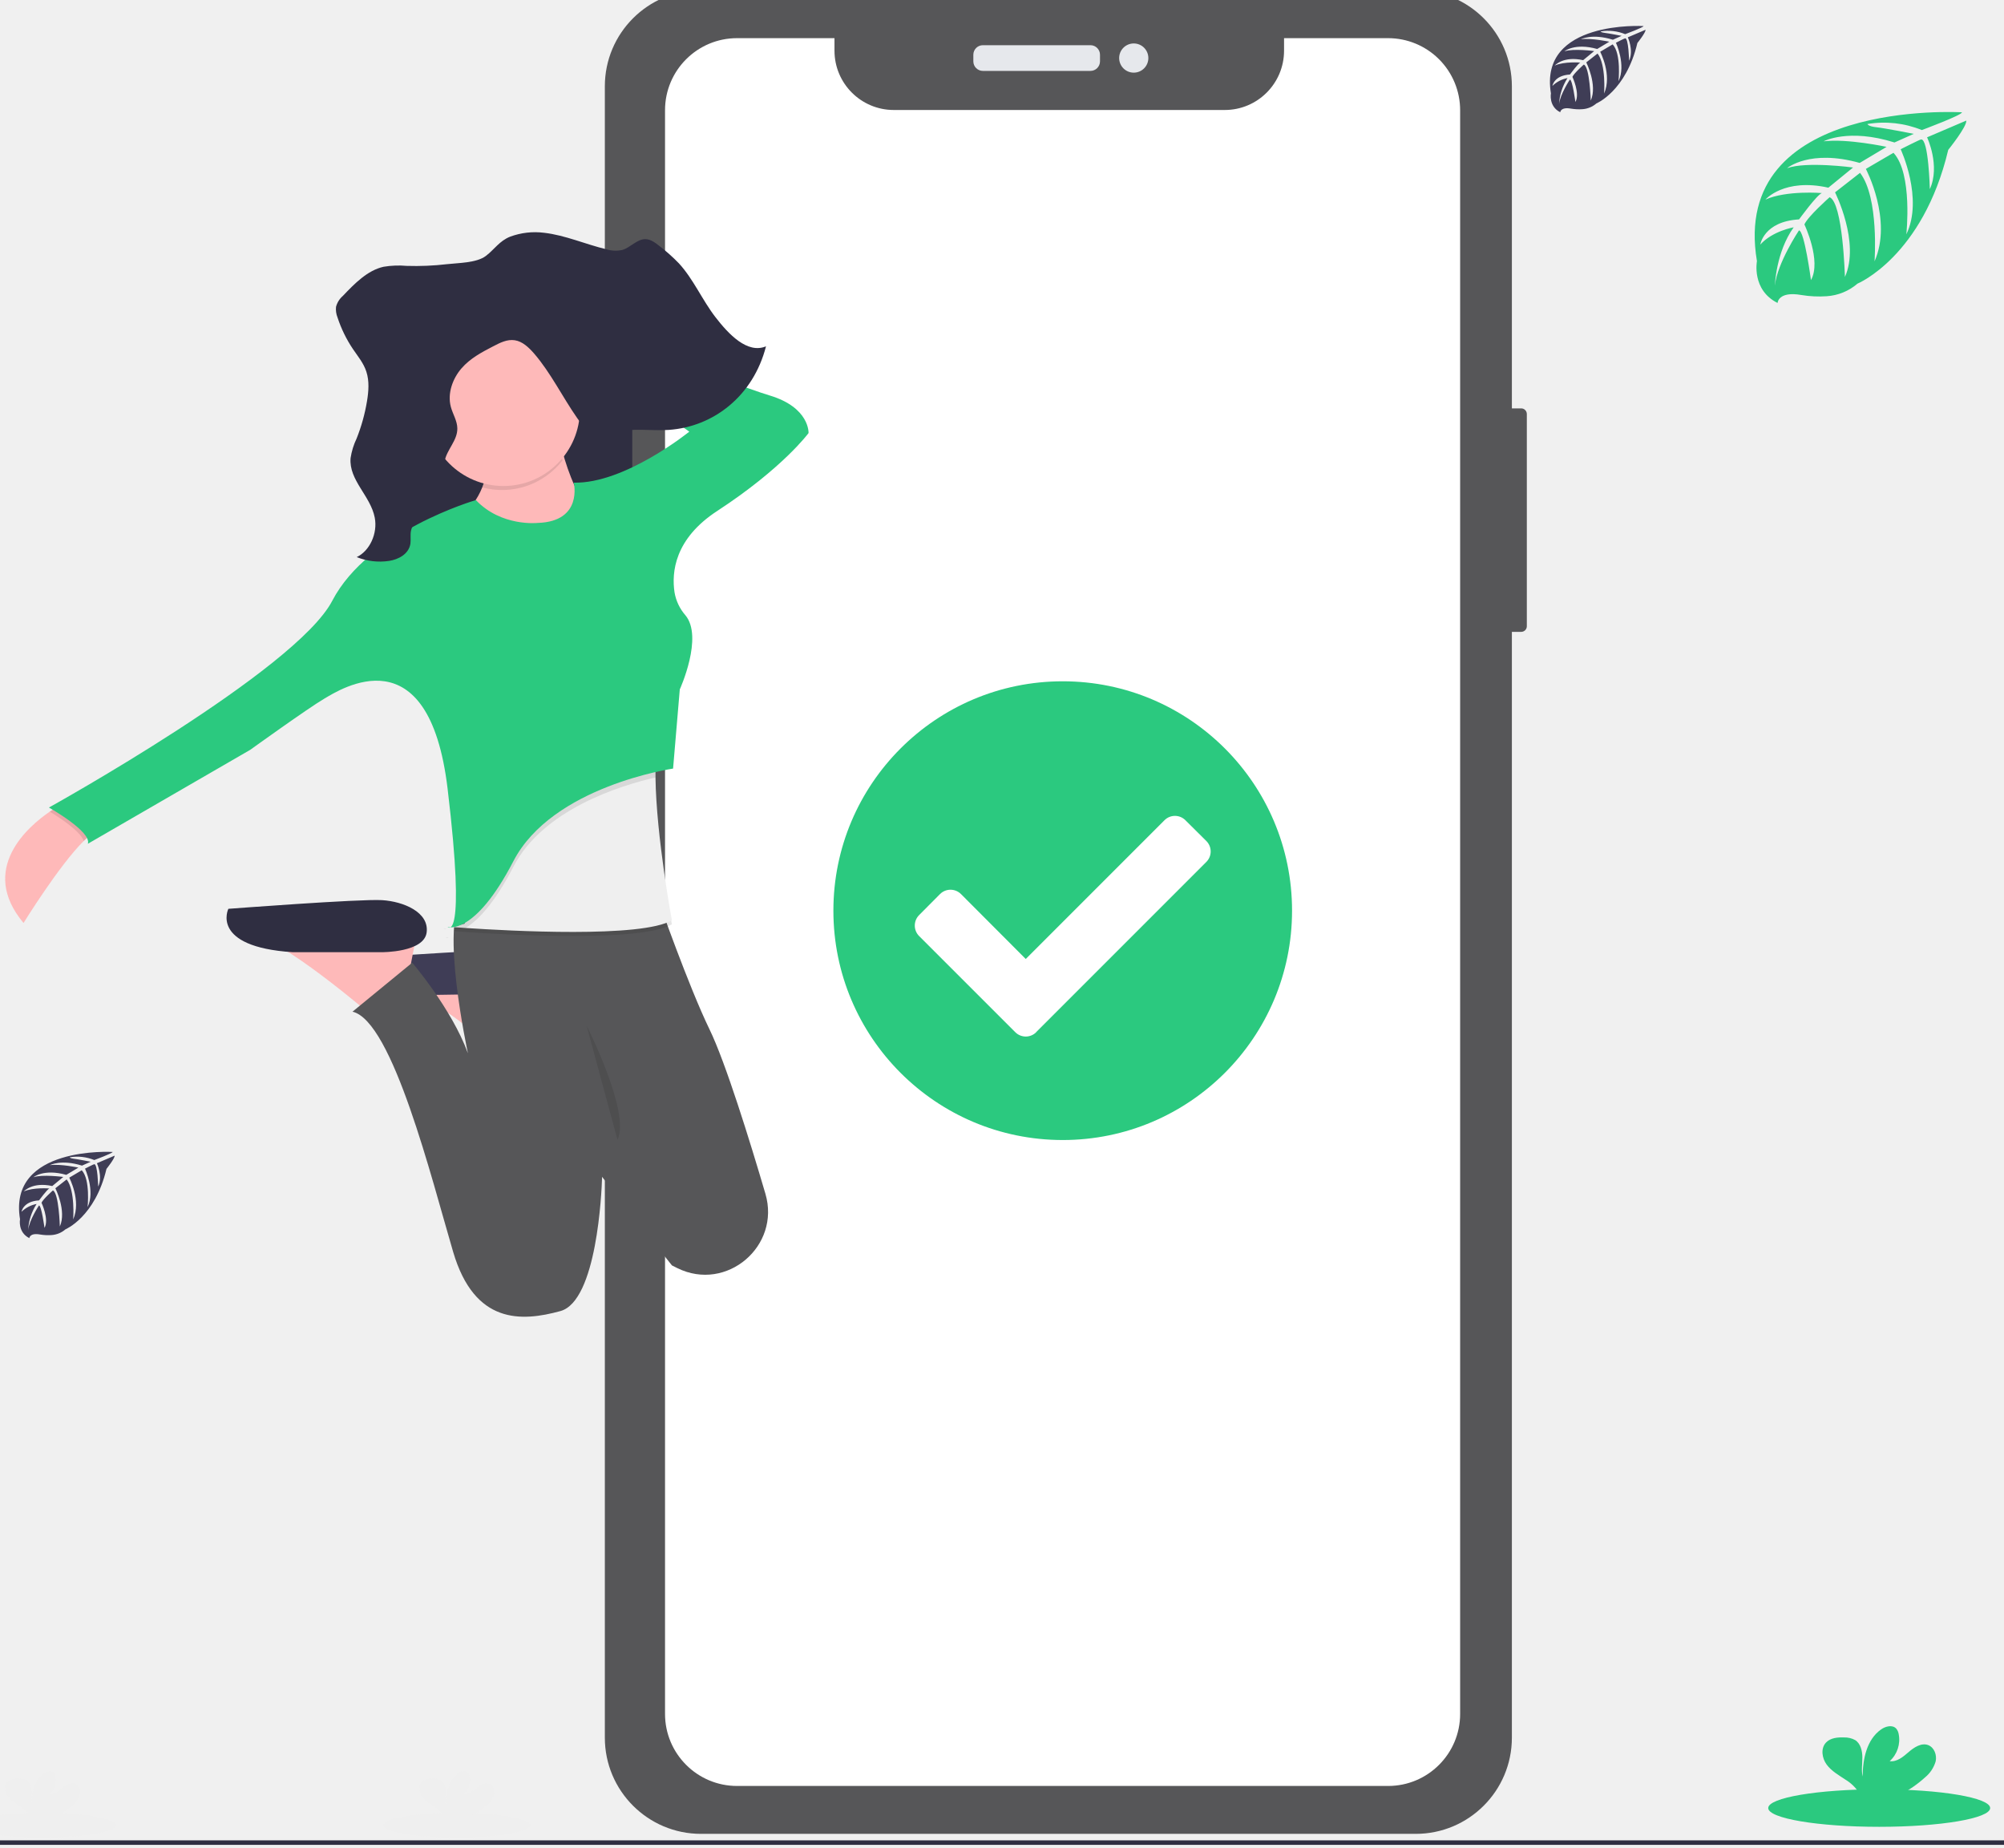
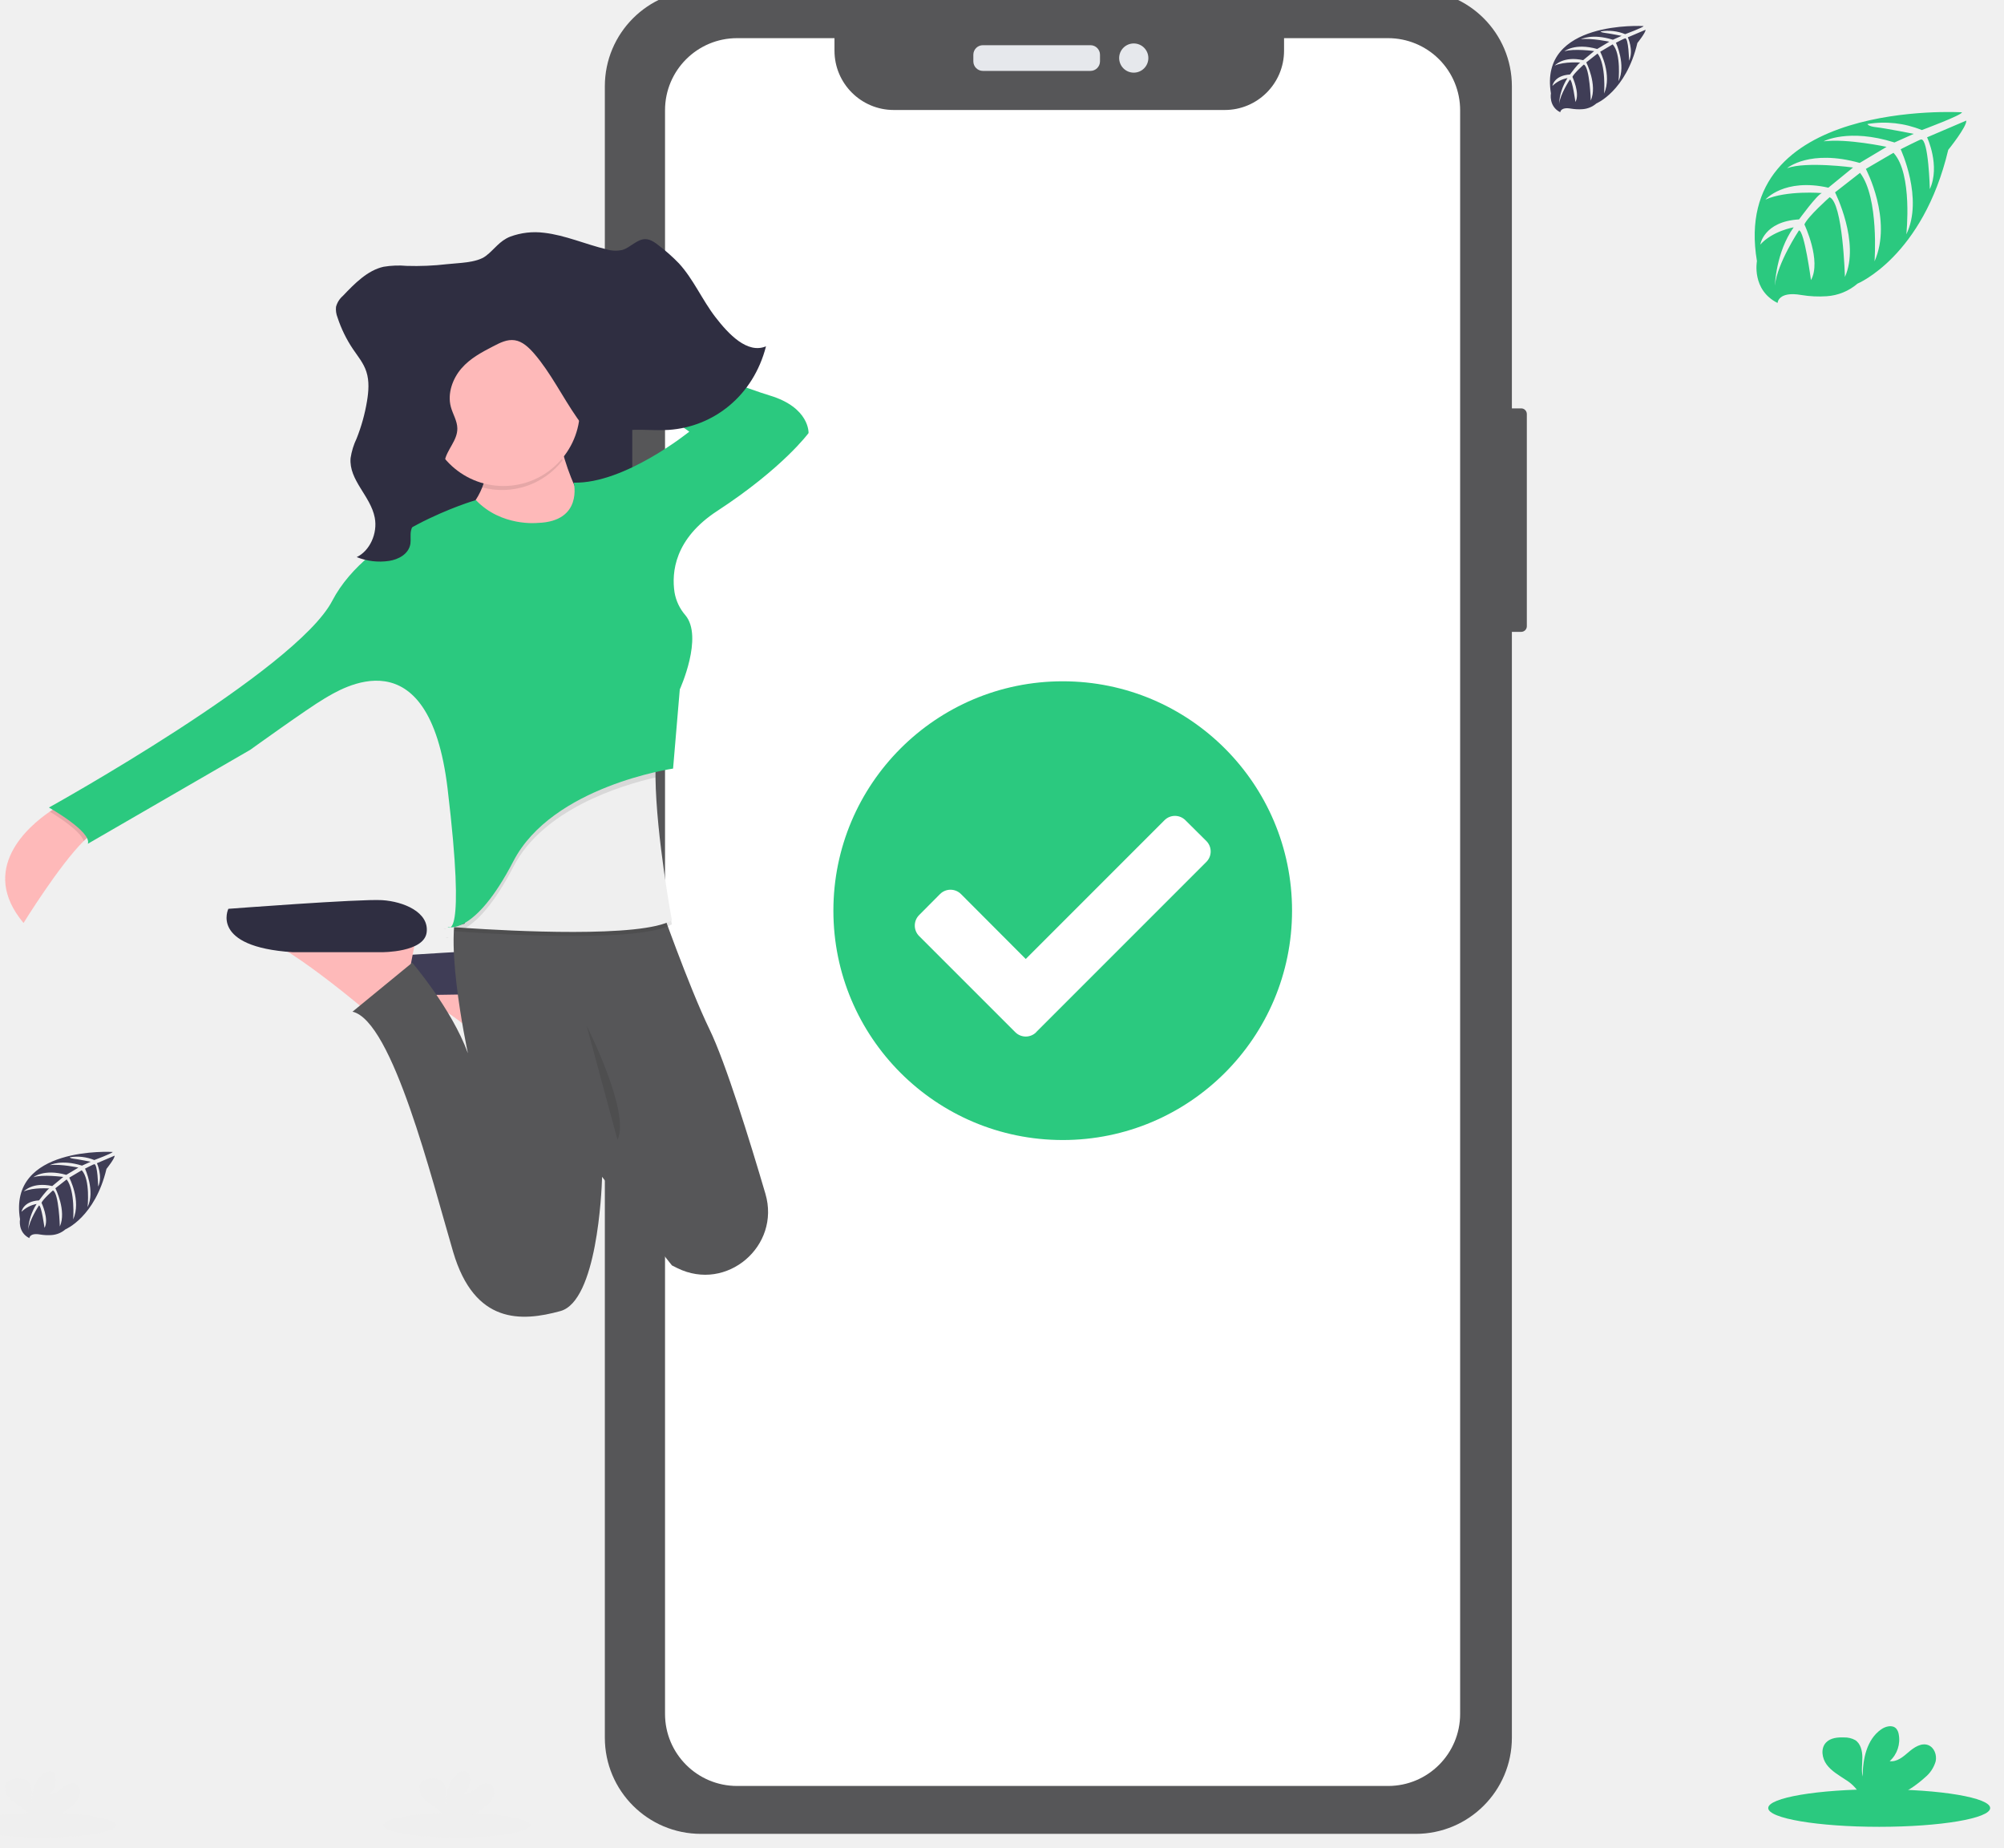
<svg xmlns="http://www.w3.org/2000/svg" width="812.567" height="748.955">
  <defs>
-     <linearGradient gradientUnits="objectBoundingBox" x2="0.505" y1="1.007" x1="0.505" id="linear-gradient">
-       <stop stop-opacity="0.251" stop-color="gray" offset="0" />
-       <stop stop-opacity="0.122" stop-color="gray" offset="0.54" />
-       <stop stop-opacity="0.102" stop-color="gray" offset="1" />
+     <linearGradient id="linear-gradient" x1="0.505" y1="1.007" x2="0.505" gradientUnits="objectBoundingBox">
+       <stop offset="0" stop-color="gray" stop-opacity="0.251" />
+       <stop offset="0.54" stop-color="gray" stop-opacity="0.122" />
+       <stop offset="1" stop-color="gray" stop-opacity="0.102" />
    </linearGradient>
  </defs>
  <g>
-     <rect fill="none" id="canvas_background" height="750.955" width="814.567" y="-1" x="-1" />
+     <rect x="-1" y="-1" width="814.567" height="750.955" id="canvas_background" fill="none" />
  </g>
  <g>
    <g id="Group_22">
      <g id="Group_2">
-         <rect x="608.095" y="165.558" fill="#565658" rx="2.29" height="90.604" width="10.994" id="Rectangle_76" />
-         <rect x="245.248" y="-4" fill="#565658" rx="38.99" height="747.455" width="367.778" id="Rectangle_80" />
-         <path fill="#fff" d="m562.837,15.469l-42.188,0l0,5.075a24.047,24.047 0 0 1 -24.06,24.047l-134.169,0a24.047,24.047 0 0 1 -24.06,-24.047l0,-5.075l-39.5,0a29.209,29.209 0 0 0 -29.209,29.209l0,650.15a29.209,29.209 0 0 0 29.209,29.209l263.977,0a29.209,29.209 0 0 0 29.209,-29.209l0,-650.1a29.209,29.209 0 0 0 -29.209,-29.259z" id="Path_176" />
-         <rect x="394.662" y="18.322" fill="#e6e8ec" rx="3.87" height="10.423" width="51.357" id="Rectangle_81" />
-         <circle fill="#e6e8ec" r="5.919" cy="23.534" cx="459.706" id="Ellipse_5" />
-         <circle fill="#fff" r="69.573" cy="378.904" cx="432.383" id="Ellipse_11" />
-         <path fill="#2bc97f" d="m523.891,369.189a92.987,92.987 0 1 1 -92.984,-92.99a92.987,92.987 0 0 1 92.984,92.99zm-103.733,49.22l68.977,-68.977a5.993,5.993 0 0 0 0,-8.487l-8.487,-8.425a5.981,5.981 0 0 0 -8.475,0l-56.258,56.259l-26.268,-26.33a6.018,6.018 0 0 0 -8.487,0l-8.487,8.537a6.018,6.018 0 0 0 0,8.487l39,38.986a5.993,5.993 0 0 0 8.487,0l-0.002,-0.05z" id="Path_222" />
+         <rect id="Rectangle_76" width="10.994" height="90.604" rx="2.29" fill="#565658" y="165.558" x="608.095" />
+         <rect id="Rectangle_80" width="367.778" height="747.455" rx="38.99" fill="#565658" y="-4" x="245.248" />
+         <path id="Path_176" d="m562.837,15.469l-42.188,0l0,5.075a24.047,24.047 0 0 1 -24.06,24.047l-134.169,0a24.047,24.047 0 0 1 -24.06,-24.047l0,-5.075l-39.5,0a29.209,29.209 0 0 0 -29.209,29.209l0,650.15a29.209,29.209 0 0 0 29.209,29.209l263.977,0a29.209,29.209 0 0 0 29.209,-29.209l0,-650.1a29.209,29.209 0 0 0 -29.209,-29.259z" fill="#fff" />
+         <rect id="Rectangle_81" width="51.357" height="10.423" rx="3.87" fill="#e6e8ec" y="18.322" x="394.662" />
+         <circle id="Ellipse_5" cx="459.706" cy="23.534" r="5.919" fill="#e6e8ec" />
+         <circle id="Ellipse_11" cx="432.383" cy="378.904" r="69.573" fill="#fff" />
+         <path id="Path_222" d="m523.891,369.189a92.987,92.987 0 1 1 -92.984,-92.99a92.987,92.987 0 0 1 92.984,92.99zm-103.733,49.22l68.977,-68.977a5.993,5.993 0 0 0 0,-8.487l-8.487,-8.425a5.981,5.981 0 0 0 -8.475,0l-56.258,56.259l-26.268,-26.33a6.018,6.018 0 0 0 -8.487,0l-8.487,8.537a6.018,6.018 0 0 0 0,8.487l39,38.986a5.993,5.993 0 0 0 8.487,0l-0.002,-0.05z" fill="#2bc97f" />
      </g>
      <g id="Group_1">
-         <rect x="254.51" y="143.357" fill="#3f3d56" rx="2.29" height="26.813" width="5.543" id="Rectangle_77" />
-         <rect x="254.309" y="192.454" fill="#3f3d56" rx="2.29" height="46.666" width="6.246" id="Rectangle_78" />
-         <rect x="254.409" y="255.449" fill="#3f3d56" rx="2.29" height="47.067" width="5.945" id="Rectangle_79" />
-         <path fill="url(#linear-gradient)" d="m180.741,379.91a1.026,1.026 0 0 0 1.216,0.156a4.305,4.305 0 0 1 -1.216,-0.156z" id="Path_190" />
-         <path fill="#feb9b9" d="m226.704,397.889l-1.2,6.536l-0.926,5l-1.684,9.146l-16.329,11.432s-1.472,-1.26 -3.9,-3.246c-6.692,-5.51 -20.757,-16.73 -31.085,-22.753a34.786,34.786 0 0 0 -8.544,-3.937l63.668,-2.178z" id="Path_192" />
-         <path fill="#3f3d56" d="m214.725,402.752s19.039,3.268 20.154,-4.863s-9.8,-12.525 -19.05,-13.072s-64.768,3.268 -64.768,3.268s-9.793,13.061 25.575,15.247l38.089,-0.58z" id="Path_194" />
-         <rect x="156.761" y="134.445" fill="#2f2e41" height="118.104" width="99.6" id="Rectangle_82" />
-         <rect fill-opacity="0" x="156.761" y="134.981" opacity="0.1" height="118.104" width="99.6" id="Rectangle_83" />
-         <path fill="#feb9b9" d="m40.03,336.623c-1.64,0.413 -3.736,2 -6.067,4.294c-10.038,9.938 -24.415,33.26 -24.415,33.26c-18.381,-21.895 1.959,-39.194 10.629,-45.139c2.108,-1.439 3.524,-2.231 3.524,-2.231l16.329,9.816z" id="Path_198" />
-         <path fill="#feb9b9" d="m225.611,171.72s4.9,34.286 21.771,42.45s-21.771,23.422 -21.771,23.422l-52.789,-19.608s29.936,-9.8 23.946,-38.647l28.843,-7.617z" id="Path_199" />
-         <path fill="#feb9b9" d="m169.008,377.991l-1.194,6.514l-0.97,5.019l-1.684,9.146l-16.329,11.421s-1.472,-1.249 -3.9,-3.234c-6.692,-5.51 -20.756,-16.73 -31.1,-22.753a34.572,34.572 0 0 0 -8.544,-3.937l63.721,-2.176z" id="Path_200" />
-         <path fill="#2f2e41" d="m154.883,386.024s17.087,0.121 18.115,-8.033s-9.312,-12.525 -18.115,-13.072s-62.289,3.522 -62.289,3.522s-7.588,15.4 26.055,17.582l36.234,0.001z" id="Path_202" />
-         <path fill="#565658" d="m274.686,514.119c-0.747,-0.368 -1.495,-0.747 -2.231,-1.115l-2.008,-2.532l-26.333,-33.393l0,0.58c-0.178,5.577 -2.074,49.767 -16.864,53.849c-15.782,4.35 -34.821,5.443 -43.5,-23.946s-24.537,-93.611 -40.822,-97.425l24.225,-19.864s16.039,18.76 22.574,36.717c-0.245,-1.115 -11.321,-52.867 -2.231,-62.024l79.475,0s12.269,34.944 20.678,52.254c6.547,13.44 16.373,45.216 22.7,66.72c6.263,21.234 -15.743,39.983 -35.663,30.179z" id="Path_204" />
-         <path opacity="0.1" d="m272.422,374.723c-12.269,7.261 -66.129,4.305 -83.651,3.123l-4.774,-0.346c-0.513,0 0.078,-0.29 0.078,-0.29l0.491,-4.941l13.061,-33.193l69.932,-40.554c-1.417,4.272 -1.885,10.808 -1.773,18.292c0.323,24.047 6.636,57.909 6.636,57.909z" id="Path_205" />
-         <path fill="#efefef" d="m272.422,373.084c-12.269,7.261 -66.129,4.305 -83.651,3.123l-4.774,-0.335l-0.792,-0.067l0.87,-0.223l4.305,-1.115l9.246,-37.007l69.932,-40.543c-1.416,4.272 -1.885,10.808 -1.773,18.292c0.324,24.024 6.637,57.875 6.637,57.875z" id="Path_206" />
-         <path opacity="0.1" d="m265.741,315.186c-14.221,3.279 -45.517,12.9 -57.541,36.137c-8.019,15.47 -14.767,22.106 -19.474,24.883l-4.774,-0.335a2.749,2.749 0 0 0 0.078,-0.29l4.305,-1.115l9.246,-37.007l69.932,-40.542c-1.4,4.249 -1.884,10.785 -1.772,18.269z" id="Path_207" />
-         <path opacity="0.1" d="m23.701,326.831l16.329,9.793c-1.64,0.413 -3.736,2 -6.067,4.294c-1.361,-3.971 -9.9,-9.514 -13.786,-11.878c2.107,-1.417 3.524,-2.209 3.524,-2.209z" id="Path_208" />
-         <path opacity="0.1" d="m181.042,376.508a0.97,0.97 0 0 1 -1.115,-0.156a3.87,3.87 0 0 0 1.115,0.156z" id="Path_209" />
-         <path fill="#2bc97f" d="m217.994,211.995s-14.7,1.628 -25.039,-9.257c0,0 -43.5,12.525 -58.232,40.821s-114.881,83.818 -114.881,83.818s17.422,9.793 15.782,14.689l65.861,-38.1s23.422,-16.864 29.925,-20.678s42.461,-27.214 50.079,36.461s0,56.057 0,56.057s10.886,3.815 26.668,-26.668s64.757,-37.554 64.757,-37.554l2.721,-32.1s9.715,-21.281 2.231,-30.114a18.961,18.961 0 0 1 -4.361,-9.213c-1.238,-8.153 0,-21.738 17.332,-33.025c26.668,-17.422 37.007,-31.564 37.007,-31.564s0.546,-10.35 -15.782,-15.247s-82.725,-31.564 -82.725,-31.564l-2.231,9.257l52.388,36.974s-26.121,21.191 -46.844,20.678c-0.001,0 3.847,15.782 -14.656,16.329z" id="Path_210" />
-         <path opacity="0.1" d="m228.076,186.643a106.3,106.3 0 0 1 -3.011,-13.295l-28.843,7.62a31.621,31.621 0 0 1 -0.658,16.641a31.018,31.018 0 0 0 32.512,-10.966z" id="Path_211" />
-         <circle fill="#feb9b9" r="31.018" cy="166.01" cx="204.119" id="Ellipse_10" />
-         <path opacity="0.1" d="m237.858,415.812s17.957,35.379 12.514,46.253" id="Path_213" />
-         <path fill="#2f2e41" d="m220.614,94.371c8.61,0.982 16.786,4.673 25.263,6.692a12.537,12.537 0 0 0 6.536,0.245c3.29,-1.015 5.967,-4.461 9.38,-4.361c2.1,0.067 3.959,1.495 5.688,2.866a69.968,69.968 0 0 1 7.807,6.96c5.844,6.346 9.469,14.89 14.8,21.794s12.934,15 20.507,11.834c-5.152,20.076 -21.221,32.635 -39.478,33.885c-7.283,0.5 -14.745,-1.015 -21.794,1.115a18.884,18.884 0 0 1 -5.5,1.338c-4.06,0 -7.328,-3.725 -9.86,-7.35c-5.934,-8.521 -10.629,-18.191 -17.31,-25.965c-2.231,-2.576 -4.807,-5.019 -7.93,-5.487s-5.989,1.026 -8.766,2.465c-4.584,2.376 -9.268,4.829 -12.826,8.923s-5.8,10.138 -4.328,15.615c0.792,2.967 2.6,5.644 2.632,8.744c0.067,4.952 -4.305,8.566 -5.164,13.384a50.184,50.184 0 0 0 -0.212,6.09c-0.379,6.6 -4.7,12 -9.2,16.161c-1.762,1.606 -3.7,3.346 -4.216,5.833c-0.346,1.706 0,3.5 -0.223,5.231c-0.658,4.283 -4.93,6.458 -8.711,7.016a25.128,25.128 0 0 1 -13.072,-1.55c5.287,-2.5 8.544,-9.614 7.317,-15.983c-1.684,-8.834 -10.562,-15.18 -9.8,-24.169a28,28 0 0 1 2.454,-7.952a72.856,72.856 0 0 0 4.194,-15.068c0.669,-3.982 0.993,-8.209 -0.257,-12.012c-1.115,-3.458 -3.446,-6.212 -5.421,-9.135a51.942,51.942 0 0 1 -6.279,-12.86a9.046,9.046 0 0 1 -0.6,-4.261a8.79,8.79 0 0 1 2.733,-4.406c4.852,-5.1 10.038,-10.395 16.541,-11.856a37.232,37.232 0 0 1 9.391,-0.357a110.84,110.84 0 0 0 16.317,-0.692c4.461,-0.524 12,-0.457 15.782,-3.346c3.524,-2.7 5.51,-6.09 9.848,-7.807a29,29 0 0 1 13.763,-1.573l-0.006,-0.001z" id="Path_221" />
+         <rect id="Rectangle_77" width="5.543" height="26.813" rx="2.29" fill="#3f3d56" y="143.357" x="254.51" />
+         <rect id="Rectangle_78" width="6.246" height="46.666" rx="2.29" fill="#3f3d56" y="192.454" x="254.309" />
+         <rect id="Rectangle_79" width="5.945" height="47.067" rx="2.29" fill="#3f3d56" y="255.449" x="254.409" />
+         <path id="Path_190" d="m180.741,379.91a1.026,1.026 0 0 0 1.216,0.156a4.305,4.305 0 0 1 -1.216,-0.156z" fill="url(#linear-gradient)" />
+         <path id="Path_192" d="m226.704,397.889l-1.2,6.536l-0.926,5l-1.684,9.146l-16.329,11.432s-1.472,-1.26 -3.9,-3.246c-6.692,-5.51 -20.757,-16.73 -31.085,-22.753a34.786,34.786 0 0 0 -8.544,-3.937l63.668,-2.178z" fill="#feb9b9" />
+         <path id="Path_194" d="m214.725,402.752s19.039,3.268 20.154,-4.863s-9.8,-12.525 -19.05,-13.072s-64.768,3.268 -64.768,3.268s-9.793,13.061 25.575,15.247l38.089,-0.58z" fill="#3f3d56" />
+         <rect id="Rectangle_82" width="99.6" height="118.104" fill="#2f2e41" y="134.445" x="156.761" />
+         <rect id="Rectangle_83" width="99.6" height="118.104" opacity="0.1" y="134.981" x="156.761" fill-opacity="0" />
+         <path id="Path_198" d="m40.03,336.623c-1.64,0.413 -3.736,2 -6.067,4.294c-10.038,9.938 -24.415,33.26 -24.415,33.26c-18.381,-21.895 1.959,-39.194 10.629,-45.139c2.108,-1.439 3.524,-2.231 3.524,-2.231l16.329,9.816z" fill="#feb9b9" />
+         <path id="Path_199" d="m225.611,171.72s4.9,34.286 21.771,42.45s-21.771,23.422 -21.771,23.422l-52.789,-19.608s29.936,-9.8 23.946,-38.647l28.843,-7.617z" fill="#feb9b9" />
+         <path id="Path_200" d="m169.008,377.991l-1.194,6.514l-0.97,5.019l-1.684,9.146l-16.329,11.421s-1.472,-1.249 -3.9,-3.234c-6.692,-5.51 -20.756,-16.73 -31.1,-22.753a34.572,34.572 0 0 0 -8.544,-3.937l63.721,-2.176z" fill="#feb9b9" />
+         <path id="Path_202" d="m154.883,386.024s17.087,0.121 18.115,-8.033s-9.312,-12.525 -18.115,-13.072s-62.289,3.522 -62.289,3.522s-7.588,15.4 26.055,17.582l36.234,0.001z" fill="#2f2e41" />
+         <path id="Path_204" d="m274.686,514.119c-0.747,-0.368 -1.495,-0.747 -2.231,-1.115l-2.008,-2.532l-26.333,-33.393l0,0.58c-0.178,5.577 -2.074,49.767 -16.864,53.849c-15.782,4.35 -34.821,5.443 -43.5,-23.946s-24.537,-93.611 -40.822,-97.425l24.225,-19.864s16.039,18.76 22.574,36.717c-0.245,-1.115 -11.321,-52.867 -2.231,-62.024l79.475,0s12.269,34.944 20.678,52.254c6.547,13.44 16.373,45.216 22.7,66.72c6.263,21.234 -15.743,39.983 -35.663,30.179z" fill="#565658" />
+         <path id="Path_205" d="m272.422,374.723c-12.269,7.261 -66.129,4.305 -83.651,3.123l-4.774,-0.346c-0.513,0 0.078,-0.29 0.078,-0.29l0.491,-4.941l13.061,-33.193l69.932,-40.554c-1.417,4.272 -1.885,10.808 -1.773,18.292c0.323,24.047 6.636,57.909 6.636,57.909z" opacity="0.1" />
+         <path id="Path_206" d="m272.422,373.084c-12.269,7.261 -66.129,4.305 -83.651,3.123l-4.774,-0.335l-0.792,-0.067l0.87,-0.223l4.305,-1.115l9.246,-37.007l69.932,-40.543c-1.416,4.272 -1.885,10.808 -1.773,18.292c0.324,24.024 6.637,57.875 6.637,57.875z" fill="#efefef" />
+         <path id="Path_207" d="m265.741,315.186c-14.221,3.279 -45.517,12.9 -57.541,36.137c-8.019,15.47 -14.767,22.106 -19.474,24.883l-4.774,-0.335a2.749,2.749 0 0 0 0.078,-0.29l4.305,-1.115l9.246,-37.007l69.932,-40.542c-1.4,4.249 -1.884,10.785 -1.772,18.269z" opacity="0.1" />
+         <path id="Path_208" d="m23.701,326.831l16.329,9.793c-1.64,0.413 -3.736,2 -6.067,4.294c-1.361,-3.971 -9.9,-9.514 -13.786,-11.878c2.107,-1.417 3.524,-2.209 3.524,-2.209z" opacity="0.1" />
+         <path id="Path_209" d="m181.042,376.508a0.97,0.97 0 0 1 -1.115,-0.156a3.87,3.87 0 0 0 1.115,0.156z" opacity="0.1" />
+         <path id="Path_210" d="m217.994,211.995s-14.7,1.628 -25.039,-9.257c0,0 -43.5,12.525 -58.232,40.821s-114.881,83.818 -114.881,83.818s17.422,9.793 15.782,14.689l65.861,-38.1s23.422,-16.864 29.925,-20.678s42.461,-27.214 50.079,36.461s0,56.057 0,56.057s10.886,3.815 26.668,-26.668s64.757,-37.554 64.757,-37.554l2.721,-32.1s9.715,-21.281 2.231,-30.114a18.961,18.961 0 0 1 -4.361,-9.213c-1.238,-8.153 0,-21.738 17.332,-33.025c26.668,-17.422 37.007,-31.564 37.007,-31.564s0.546,-10.35 -15.782,-15.247s-82.725,-31.564 -82.725,-31.564l-2.231,9.257l52.388,36.974s-26.121,21.191 -46.844,20.678c-0.001,0 3.847,15.782 -14.656,16.329z" fill="#2bc97f" />
+         <path id="Path_211" d="m228.076,186.643a106.3,106.3 0 0 1 -3.011,-13.295l-28.843,7.62a31.621,31.621 0 0 1 -0.658,16.641a31.018,31.018 0 0 0 32.512,-10.966z" opacity="0.1" />
+         <circle id="Ellipse_10" cx="204.119" cy="166.01" r="31.018" fill="#feb9b9" />
+         <path id="Path_213" d="m237.858,415.812s17.957,35.379 12.514,46.253" opacity="0.1" />
+         <path id="Path_221" d="m220.614,94.371c8.61,0.982 16.786,4.673 25.263,6.692a12.537,12.537 0 0 0 6.536,0.245c3.29,-1.015 5.967,-4.461 9.38,-4.361c2.1,0.067 3.959,1.495 5.688,2.866a69.968,69.968 0 0 1 7.807,6.96c5.844,6.346 9.469,14.89 14.8,21.794s12.934,15 20.507,11.834c-5.152,20.076 -21.221,32.635 -39.478,33.885c-7.283,0.5 -14.745,-1.015 -21.794,1.115a18.884,18.884 0 0 1 -5.5,1.338c-4.06,0 -7.328,-3.725 -9.86,-7.35c-5.934,-8.521 -10.629,-18.191 -17.31,-25.965c-2.231,-2.576 -4.807,-5.019 -7.93,-5.487s-5.989,1.026 -8.766,2.465c-4.584,2.376 -9.268,4.829 -12.826,8.923s-5.8,10.138 -4.328,15.615c0.792,2.967 2.6,5.644 2.632,8.744c0.067,4.952 -4.305,8.566 -5.164,13.384a50.184,50.184 0 0 0 -0.212,6.09c-0.379,6.6 -4.7,12 -9.2,16.161c-1.762,1.606 -3.7,3.346 -4.216,5.833c-0.346,1.706 0,3.5 -0.223,5.231c-0.658,4.283 -4.93,6.458 -8.711,7.016a25.128,25.128 0 0 1 -13.072,-1.55c5.287,-2.5 8.544,-9.614 7.317,-15.983c-1.684,-8.834 -10.562,-15.18 -9.8,-24.169a28,28 0 0 1 2.454,-7.952a72.856,72.856 0 0 0 4.194,-15.068c0.669,-3.982 0.993,-8.209 -0.257,-12.012c-1.115,-3.458 -3.446,-6.212 -5.421,-9.135a51.942,51.942 0 0 1 -6.279,-12.86a9.046,9.046 0 0 1 -0.6,-4.261a8.79,8.79 0 0 1 2.733,-4.406c4.852,-5.1 10.038,-10.395 16.541,-11.856a37.232,37.232 0 0 1 9.391,-0.357a110.84,110.84 0 0 0 16.317,-0.692c4.461,-0.524 12,-0.457 15.782,-3.346c3.524,-2.7 5.51,-6.09 9.848,-7.807a29,29 0 0 1 13.763,-1.573l-0.006,-0.001z" fill="#2f2e41" />
      </g>
-       <ellipse fill="#2bc97f" ry="7.609" rx="44.995" cy="732.989" cx="761.962" id="Ellipse_9" />
-       <path fill="#2bc97f" d="m780.571,720.546a13.1,13.1 0 0 0 4.286,-6.479c0.559,-2.562 -0.537,-5.6 -3,-6.591c-2.753,-1.052 -5.7,0.862 -7.923,2.786s-4.789,4.129 -7.71,3.715a11.727,11.727 0 0 0 3.641,-10.977a4.622,4.622 0 0 0 -1.018,-2.238c-1.522,-1.634 -4.3,-0.94 -6.121,0.358c-5.819,4.084 -7.441,12 -7.475,19.1c-0.593,-2.562 -0.09,-5.237 -0.112,-7.833s-0.727,-5.6 -2.954,-6.971a8.885,8.885 0 0 0 -4.476,-1.052c-2.618,-0.1 -5.528,0.168 -7.318,2.081c-2.238,2.372 -1.634,6.356 0.291,8.952s4.868,4.263 7.576,6.065a16.786,16.786 0 0 1 5.4,5.159a4.656,4.656 0 0 1 0.4,0.929l16.349,0a45.945,45.945 0 0 0 10.161,-7l0.003,-0.004z" id="Path_179" />
-       <ellipse fill="#efefef" ry="5.022" rx="29.694" cy="739.934" cx="185.212" id="Ellipse_9-2" />
-       <path fill="#efefef" d="m197.493,731.722a8.648,8.648 0 0 0 2.828,-4.276a3.813,3.813 0 0 0 -1.979,-4.35c-1.817,-0.694 -3.759,0.569 -5.228,1.839s-3.161,2.725 -5.088,2.452a7.739,7.739 0 0 0 2.4,-7.244a3.05,3.05 0 0 0 -0.672,-1.477c-1,-1.078 -2.836,-0.62 -4.039,0.236c-3.84,2.7 -4.911,7.916 -4.933,12.606c-0.391,-1.691 -0.059,-3.456 -0.074,-5.169s-0.48,-3.692 -1.95,-4.6a5.864,5.864 0 0 0 -2.954,-0.694c-1.728,-0.066 -3.648,0.111 -4.83,1.374c-1.477,1.566 -1.078,4.195 0.192,5.908s3.212,2.814 5,4a11.077,11.077 0 0 1 3.567,3.4a3.078,3.078 0 0 1 0.266,0.613l10.789,0a30.322,30.322 0 0 0 6.705,-4.623l0,0.005z" id="Path_179-2" />
-       <ellipse fill="#efefef" ry="5.022" rx="29.694" cy="739.934" cx="17.28" id="Ellipse_12" />
-       <path fill="#efefef" d="m29.561,731.722a8.648,8.648 0 0 0 2.828,-4.276a3.813,3.813 0 0 0 -1.979,-4.35c-1.817,-0.694 -3.759,0.569 -5.228,1.839s-3.161,2.725 -5.088,2.452a7.739,7.739 0 0 0 2.4,-7.244a3.05,3.05 0 0 0 -0.672,-1.477c-1,-1.078 -2.836,-0.62 -4.039,0.236c-3.84,2.7 -4.911,7.916 -4.933,12.606c-0.391,-1.691 -0.059,-3.456 -0.074,-5.169s-0.48,-3.692 -1.95,-4.6a5.864,5.864 0 0 0 -2.954,-0.694c-1.728,-0.066 -3.648,0.111 -4.83,1.374c-1.477,1.566 -1.078,4.195 0.192,5.908s3.212,2.814 5,4a11.077,11.077 0 0 1 3.567,3.4a3.078,3.078 0 0 1 0.266,0.613l10.789,0a30.322,30.322 0 0 0 6.705,-4.623l0,0.005z" id="Path_223" />
-       <rect x="-2" y="746.088" fill="#2f2e41" height="1.821" width="902.567" id="Rectangle_22" />
-       <path fill="#2bc97f" d="m795.51,45.524s-94.221,-5.685 -83.12,60.337c0,0 -2.238,11.671 8.37,16.964c0,0 0.168,-4.89 9.668,-3.223a44.2,44.2 0 0 0 10.239,0.492a21.329,21.329 0 0 0 12.51,-5.114l0,0s26.487,-10.944 36.782,-54.227c0,0 7.62,-9.444 7.318,-11.873l-15.9,6.792s5.438,11.47 1.119,21c0,0 -0.515,-20.59 -3.57,-20.142c-0.615,0.09 -8.258,3.972 -8.258,3.972s9.344,19.974 2.294,34.5c0,0 2.674,-24.618 -5.215,-33.056l-11.19,6.535s10.922,20.635 3.514,37.476c0,0 1.9,-25.827 -5.875,-35.887l-10.138,7.911s10.261,20.332 4.006,34.3c0,0 -0.817,-30.057 -6.2,-32.328c0,0 -8.874,7.833 -10.228,11.033c0,0 7.027,14.771 2.663,22.559c0,0 -2.674,-20.03 -4.868,-20.142c0,0 -8.84,13.271 -9.758,22.38c0,0 0.381,-13.529 7.62,-23.633c0,0 -8.549,1.466 -13.54,7c0,0 1.376,-9.377 15.722,-10.205c0,0 7.307,-10.071 9.254,-10.675c0,0 -14.256,-1.2 -22.906,2.641c0,0 7.609,-8.851 25.525,-4.823l10.015,-8.18s-18.777,-2.563 -26.744,0.269c0,0 9.165,-7.833 29.441,-2.126l10.9,-6.513s-16.013,-3.447 -25.547,-2.238c0,0 10.071,-5.427 28.747,0.459l7.833,-3.5s-11.727,-2.305 -15.163,-2.674s-3.614,-1.309 -3.614,-1.309a40.676,40.676 0 0 1 22.033,2.451s16.541,-6.162 16.261,-7.203z" id="Path_177" />
-       <path fill="#3f3d56" d="m666.413,10.571s-42.522,-2.563 -37.554,27.27c0,0 -1,5.271 3.782,7.665c0,0 0.078,-2.238 4.375,-1.466a19.593,19.593 0 0 0 4.621,0.224a9.579,9.579 0 0 0 5.651,-2.328l0,0s11.973,-4.946 16.628,-24.506c0,0 3.435,-4.263 3.3,-5.36l-7.184,3.066s2.451,5.181 0.526,9.489c0,0 -0.235,-9.3 -1.611,-9.086c-0.28,0 -3.738,1.8 -3.738,1.8s4.23,9.03 1.041,15.588c0,0 1.208,-11.123 -2.361,-14.939l-5.058,3s4.935,9.321 1.589,16.931c0,0 0.862,-11.671 -2.652,-16.214l-4.577,3.581s4.633,9.187 1.813,15.5c0,0 -0.38,-13.585 -2.809,-14.614c0,0 -4.006,3.536 -4.622,4.991c0,0 3.178,6.714 1.209,10.194c0,0 -1.209,-9.053 -2.238,-9.1c0,0 -3.995,6 -4.409,10.071a21.842,21.842 0 0 1 3.447,-10.675a12.04,12.04 0 0 0 -6.121,3.167s0.627,-4.241 7.106,-4.61c0,0 3.357,-4.554 4.185,-4.834c0,0 -6.445,-0.537 -10.351,1.2c0,0 3.435,-3.995 11.526,-2.182l4.476,-3.693s-8.49,-1.13 -12.09,0.116c0,0 4.14,-3.536 13.305,-0.962l4.924,-2.943s-7.24,-1.555 -11.548,-1c0,0 4.554,-2.451 12.992,0.2l3.525,-1.578s-5.3,-1.041 -6.86,-1.209s-1.634,-0.593 -1.634,-0.593a18.34,18.34 0 0 1 9.959,1.119s7.568,-2.814 7.437,-3.28z" id="Path_178" />
-       <path fill="#3f3d56" d="m45.672,467.008s-42.522,-2.563 -37.554,27.27c0,0 -1,5.271 3.782,7.665c0,0 0.078,-2.238 4.375,-1.466a19.593,19.593 0 0 0 4.621,0.224a9.579,9.579 0 0 0 5.651,-2.328l0,0s11.973,-4.946 16.628,-24.506c0,0 3.435,-4.263 3.3,-5.36l-7.184,3.066s2.451,5.181 0.526,9.489c0,0 -0.235,-9.3 -1.611,-9.086c-0.28,0 -3.738,1.8 -3.738,1.8s4.23,9.03 1.041,15.588c0,0 1.208,-11.123 -2.361,-14.939l-5.058,3s4.935,9.321 1.589,16.931c0,0 0.862,-11.671 -2.652,-16.214l-4.577,3.581s4.633,9.187 1.813,15.5c0,0 -0.38,-13.585 -2.809,-14.614c0,0 -4.006,3.536 -4.622,4.991c0,0 3.178,6.714 1.209,10.194c0,0 -1.209,-9.053 -2.238,-9.1c0,0 -3.995,6 -4.409,10.071a21.842,21.842 0 0 1 3.447,-10.675a12.04,12.04 0 0 0 -6.121,3.167s0.627,-4.241 7.106,-4.61c0,0 3.357,-4.554 4.185,-4.834c0,0 -6.445,-0.537 -10.351,1.2c0,0 3.435,-3.995 11.526,-2.182l4.476,-3.693s-8.49,-1.13 -12.09,0.116c0,0 4.14,-3.536 13.305,-0.962l4.924,-2.943s-7.24,-1.555 -11.548,-1c0,0 4.554,-2.451 12.992,0.2l3.525,-1.578s-5.3,-1.041 -6.86,-1.209s-1.634,-0.593 -1.634,-0.593a18.34,18.34 0 0 1 9.959,1.119s7.568,-2.814 7.437,-3.28z" id="Path_224" />
+       <ellipse id="Ellipse_9" cx="761.962" cy="732.989" rx="44.995" ry="7.609" fill="#2bc97f" />
+       <path id="Path_179" d="m780.571,720.546a13.1,13.1 0 0 0 4.286,-6.479c0.559,-2.562 -0.537,-5.6 -3,-6.591c-2.753,-1.052 -5.7,0.862 -7.923,2.786s-4.789,4.129 -7.71,3.715a11.727,11.727 0 0 0 3.641,-10.977a4.622,4.622 0 0 0 -1.018,-2.238c-1.522,-1.634 -4.3,-0.94 -6.121,0.358c-5.819,4.084 -7.441,12 -7.475,19.1c-0.593,-2.562 -0.09,-5.237 -0.112,-7.833s-0.727,-5.6 -2.954,-6.971a8.885,8.885 0 0 0 -4.476,-1.052c-2.618,-0.1 -5.528,0.168 -7.318,2.081c-2.238,2.372 -1.634,6.356 0.291,8.952s4.868,4.263 7.576,6.065a16.786,16.786 0 0 1 5.4,5.159a4.656,4.656 0 0 1 0.4,0.929l16.349,0a45.945,45.945 0 0 0 10.161,-7l0.003,-0.004z" fill="#2bc97f" />
+       <ellipse id="Ellipse_9-2" cx="185.212" cy="739.934" rx="29.694" ry="5.022" fill="#efefef" />
+       <path id="Path_179-2" d="m197.493,731.722a8.648,8.648 0 0 0 2.828,-4.276a3.813,3.813 0 0 0 -1.979,-4.35c-1.817,-0.694 -3.759,0.569 -5.228,1.839s-3.161,2.725 -5.088,2.452a7.739,7.739 0 0 0 2.4,-7.244a3.05,3.05 0 0 0 -0.672,-1.477c-1,-1.078 -2.836,-0.62 -4.039,0.236c-3.84,2.7 -4.911,7.916 -4.933,12.606c-0.391,-1.691 -0.059,-3.456 -0.074,-5.169s-0.48,-3.692 -1.95,-4.6a5.864,5.864 0 0 0 -2.954,-0.694c-1.728,-0.066 -3.648,0.111 -4.83,1.374c-1.477,1.566 -1.078,4.195 0.192,5.908s3.212,2.814 5,4a11.077,11.077 0 0 1 3.567,3.4a3.078,3.078 0 0 1 0.266,0.613l10.789,0a30.322,30.322 0 0 0 6.705,-4.623l0,0.005z" fill="#efefef" />
+       <ellipse id="Ellipse_12" cx="17.28" cy="739.934" rx="29.694" ry="5.022" fill="#efefef" />
+       <path id="Path_223" d="m29.561,731.722a8.648,8.648 0 0 0 2.828,-4.276a3.813,3.813 0 0 0 -1.979,-4.35c-1.817,-0.694 -3.759,0.569 -5.228,1.839s-3.161,2.725 -5.088,2.452a7.739,7.739 0 0 0 2.4,-7.244a3.05,3.05 0 0 0 -0.672,-1.477c-1,-1.078 -2.836,-0.62 -4.039,0.236c-3.84,2.7 -4.911,7.916 -4.933,12.606c-0.391,-1.691 -0.059,-3.456 -0.074,-5.169s-0.48,-3.692 -1.95,-4.6a5.864,5.864 0 0 0 -2.954,-0.694c-1.728,-0.066 -3.648,0.111 -4.83,1.374c-1.477,1.566 -1.078,4.195 0.192,5.908s3.212,2.814 5,4a11.077,11.077 0 0 1 3.567,3.4a3.078,3.078 0 0 1 0.266,0.613l10.789,0a30.322,30.322 0 0 0 6.705,-4.623l0,0.005z" fill="#efefef" />
+       <path id="Path_177" d="m795.51,45.524s-94.221,-5.685 -83.12,60.337c0,0 -2.238,11.671 8.37,16.964c0,0 0.168,-4.89 9.668,-3.223a44.2,44.2 0 0 0 10.239,0.492a21.329,21.329 0 0 0 12.51,-5.114l0,0s26.487,-10.944 36.782,-54.227c0,0 7.62,-9.444 7.318,-11.873l-15.9,6.792s5.438,11.47 1.119,21c0,0 -0.515,-20.59 -3.57,-20.142c-0.615,0.09 -8.258,3.972 -8.258,3.972s9.344,19.974 2.294,34.5c0,0 2.674,-24.618 -5.215,-33.056l-11.19,6.535s10.922,20.635 3.514,37.476c0,0 1.9,-25.827 -5.875,-35.887l-10.138,7.911s10.261,20.332 4.006,34.3c0,0 -0.817,-30.057 -6.2,-32.328c0,0 -8.874,7.833 -10.228,11.033c0,0 7.027,14.771 2.663,22.559c0,0 -2.674,-20.03 -4.868,-20.142c0,0 -8.84,13.271 -9.758,22.38c0,0 0.381,-13.529 7.62,-23.633c0,0 -8.549,1.466 -13.54,7c0,0 1.376,-9.377 15.722,-10.205c0,0 7.307,-10.071 9.254,-10.675c0,0 -14.256,-1.2 -22.906,2.641c0,0 7.609,-8.851 25.525,-4.823l10.015,-8.18s-18.777,-2.563 -26.744,0.269c0,0 9.165,-7.833 29.441,-2.126l10.9,-6.513s-16.013,-3.447 -25.547,-2.238c0,0 10.071,-5.427 28.747,0.459l7.833,-3.5s-11.727,-2.305 -15.163,-2.674s-3.614,-1.309 -3.614,-1.309a40.676,40.676 0 0 1 22.033,2.451s16.541,-6.162 16.261,-7.203z" fill="#2bc97f" />
+       <path id="Path_178" d="m666.413,10.571s-42.522,-2.563 -37.554,27.27c0,0 -1,5.271 3.782,7.665c0,0 0.078,-2.238 4.375,-1.466a19.593,19.593 0 0 0 4.621,0.224a9.579,9.579 0 0 0 5.651,-2.328l0,0s11.973,-4.946 16.628,-24.506c0,0 3.435,-4.263 3.3,-5.36l-7.184,3.066s2.451,5.181 0.526,9.489c0,0 -0.235,-9.3 -1.611,-9.086c-0.28,0 -3.738,1.8 -3.738,1.8s4.23,9.03 1.041,15.588c0,0 1.208,-11.123 -2.361,-14.939l-5.058,3s4.935,9.321 1.589,16.931c0,0 0.862,-11.671 -2.652,-16.214l-4.577,3.581s4.633,9.187 1.813,15.5c0,0 -0.38,-13.585 -2.809,-14.614c0,0 -4.006,3.536 -4.622,4.991c0,0 3.178,6.714 1.209,10.194c0,0 -1.209,-9.053 -2.238,-9.1c0,0 -3.995,6 -4.409,10.071a21.842,21.842 0 0 1 3.447,-10.675a12.04,12.04 0 0 0 -6.121,3.167s0.627,-4.241 7.106,-4.61c0,0 3.357,-4.554 4.185,-4.834c0,0 -6.445,-0.537 -10.351,1.2c0,0 3.435,-3.995 11.526,-2.182l4.476,-3.693s-8.49,-1.13 -12.09,0.116c0,0 4.14,-3.536 13.305,-0.962l4.924,-2.943s-7.24,-1.555 -11.548,-1c0,0 4.554,-2.451 12.992,0.2l3.525,-1.578s-5.3,-1.041 -6.86,-1.209s-1.634,-0.593 -1.634,-0.593a18.34,18.34 0 0 1 9.959,1.119s7.568,-2.814 7.437,-3.28z" fill="#3f3d56" />
+       <path id="Path_224" d="m45.672,467.008s-42.522,-2.563 -37.554,27.27c0,0 -1,5.271 3.782,7.665c0,0 0.078,-2.238 4.375,-1.466a19.593,19.593 0 0 0 4.621,0.224a9.579,9.579 0 0 0 5.651,-2.328l0,0s11.973,-4.946 16.628,-24.506c0,0 3.435,-4.263 3.3,-5.36l-7.184,3.066s2.451,5.181 0.526,9.489c0,0 -0.235,-9.3 -1.611,-9.086c-0.28,0 -3.738,1.8 -3.738,1.8s4.23,9.03 1.041,15.588c0,0 1.208,-11.123 -2.361,-14.939l-5.058,3s4.935,9.321 1.589,16.931c0,0 0.862,-11.671 -2.652,-16.214l-4.577,3.581s4.633,9.187 1.813,15.5c0,0 -0.38,-13.585 -2.809,-14.614c0,0 -4.006,3.536 -4.622,4.991c0,0 3.178,6.714 1.209,10.194c0,0 -1.209,-9.053 -2.238,-9.1c0,0 -3.995,6 -4.409,10.071a21.842,21.842 0 0 1 3.447,-10.675a12.04,12.04 0 0 0 -6.121,3.167s0.627,-4.241 7.106,-4.61c0,0 3.357,-4.554 4.185,-4.834c0,0 -6.445,-0.537 -10.351,1.2c0,0 3.435,-3.995 11.526,-2.182l4.476,-3.693s-8.49,-1.13 -12.09,0.116c0,0 4.14,-3.536 13.305,-0.962l4.924,-2.943s-7.24,-1.555 -11.548,-1c0,0 4.554,-2.451 12.992,0.2l3.525,-1.578s-5.3,-1.041 -6.86,-1.209s-1.634,-0.593 -1.634,-0.593a18.34,18.34 0 0 1 9.959,1.119s7.568,-2.814 7.437,-3.28z" fill="#3f3d56" />
    </g>
  </g>
</svg>
